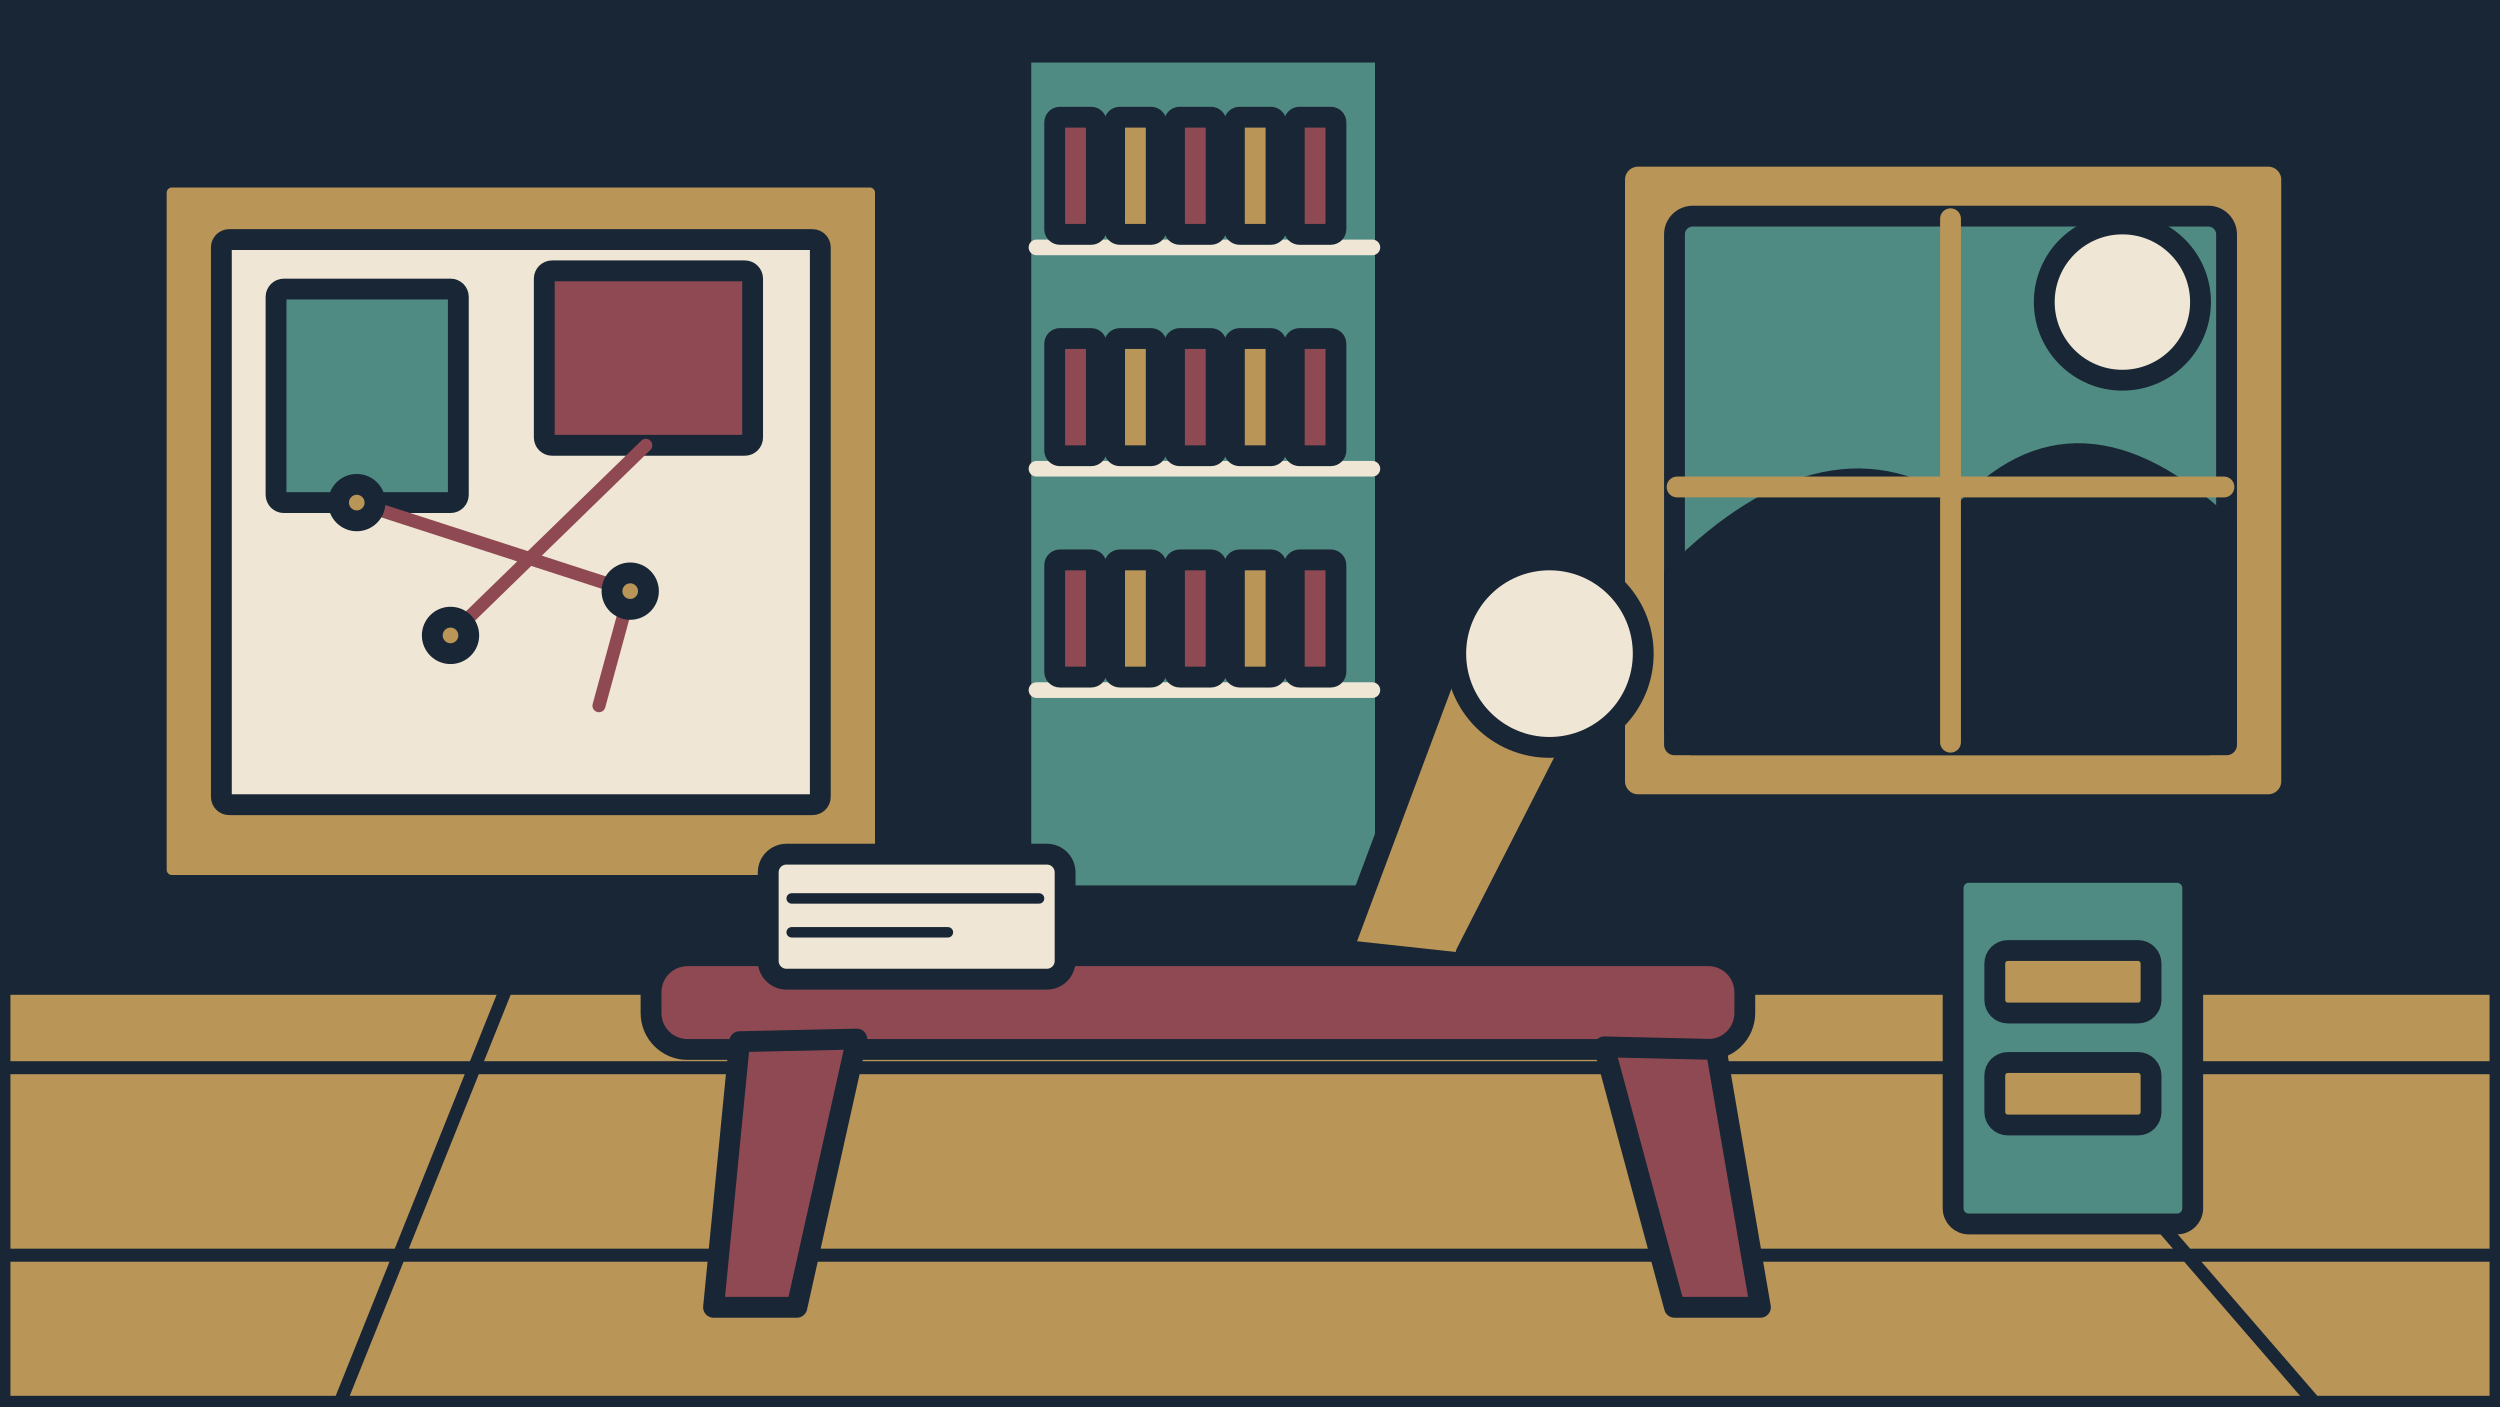
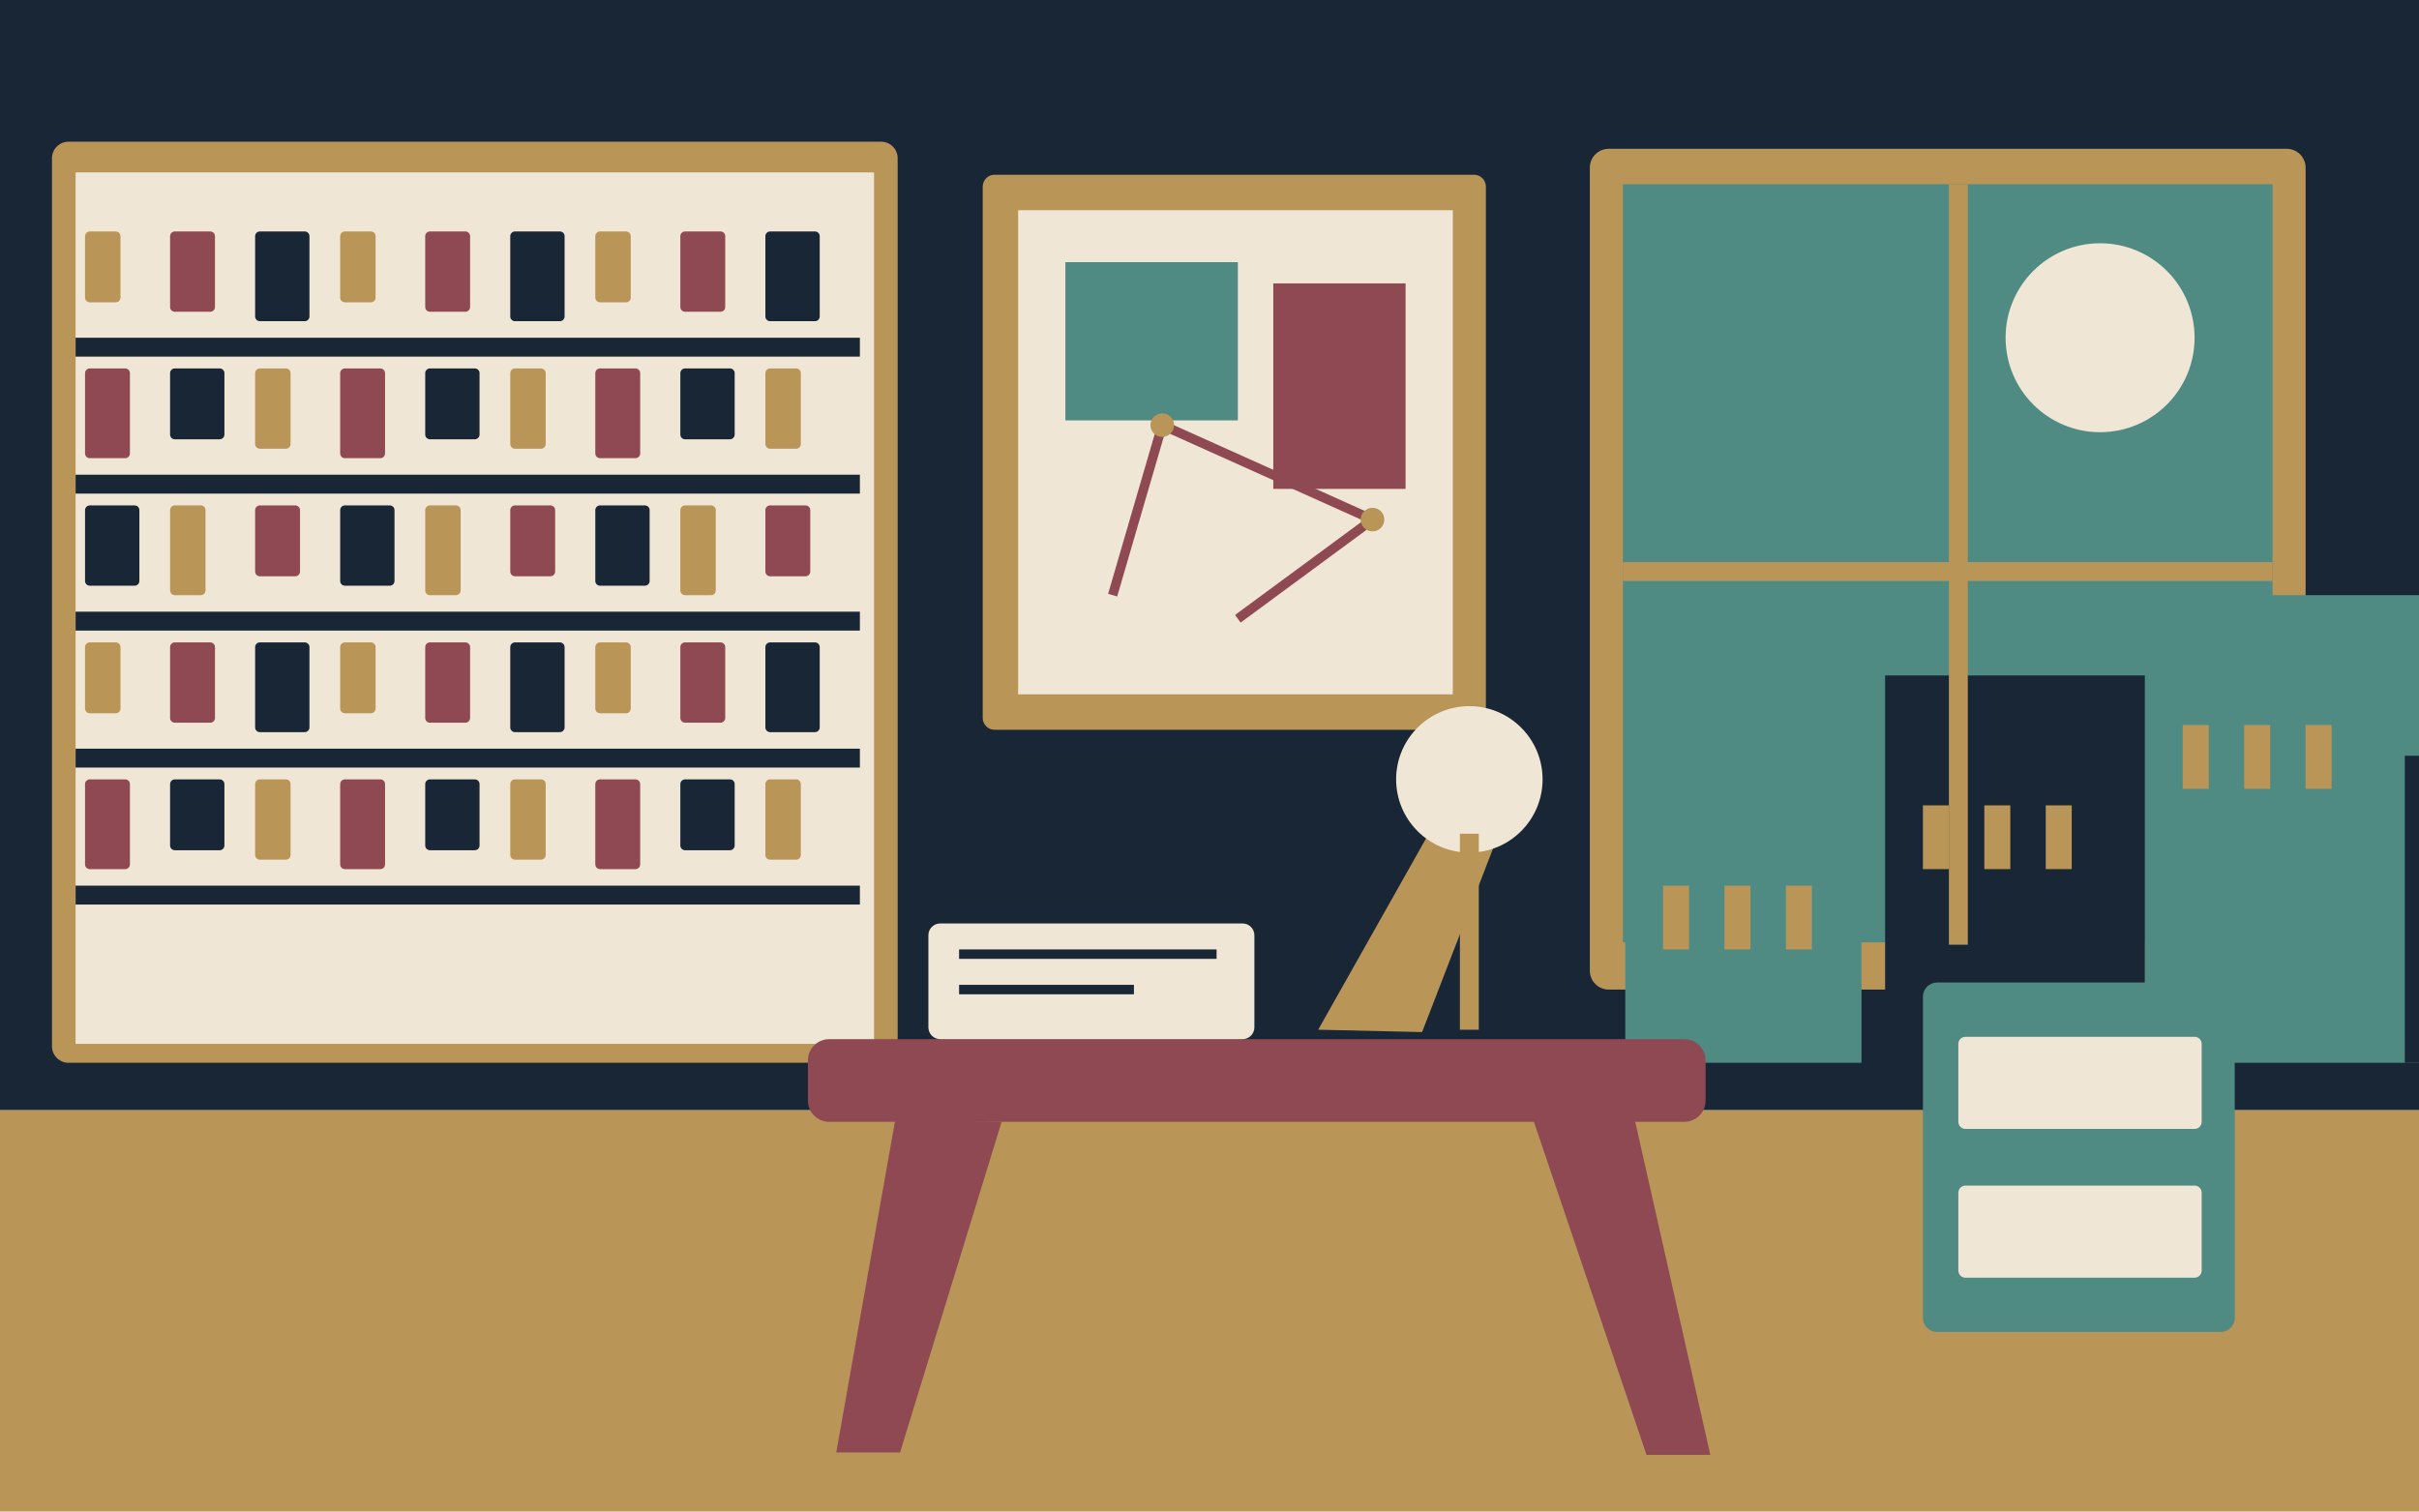
- <svg xmlns="http://www.w3.org/2000/svg" width="960" height="540" viewBox="0 0 960 540" role="img" aria-label="Oficina central del Archivo - referencia de escenario">
-   <g stroke="#182635" stroke-width="8" stroke-linejoin="round" stroke-linecap="round">
-     <rect x="0" y="0" width="960" height="540" fill="#F0E6D5" stroke="none" />
-     <rect x="0" y="0" width="960" height="378" fill="#182635" stroke="none" />
-     <path d="M0 378h960v162H0Z" fill="#B99558" />
-     <path d="M0 410h960M0 482h960M195 378l-65 162M750 378l140 162" stroke="#182635" stroke-width="5" fill="none" />
-     <rect x="620" y="60" width="260" height="249" rx="9" fill="#B99558" />
-     <rect x="643" y="83" width="212" height="203" rx="7" fill="#508B83" />
-     <circle cx="815" cy="116" r="30" fill="#F0E6D5" />
-     <path d="M643 221q60-60 110-23q44-50 102 5v83H643Z" fill="#182635" />
-     <path d="M749 84v201M644 187h210" stroke="#B99558" stroke-width="8" />
-     <rect x="60" y="68" width="280" height="272" rx="6" fill="#B99558" />
-     <rect x="85" y="92" width="230" height="217" rx="3" fill="#F0E6D5" />
-     <rect x="106" y="111" width="70" height="82" rx="3" fill="#508B83" />
-     <rect x="209" y="104" width="80" height="67" rx="3" fill="#8F4952" />
-     <path d="M137 193l105 34l-12 44M248 171l-75 73" stroke="#8F4952" stroke-width="5" fill="none" />
-     <circle cx="137" cy="193" r="7" fill="#B99558" />
-     <circle cx="242" cy="227" r="7" fill="#B99558" />
-     <circle cx="173" cy="244" r="7" fill="#B99558" />
-     <rect x="392" y="20" width="140" height="324" rx="4" fill="#508B83" />
-     <path d="M398 95h129" stroke="#F0E6D5" stroke-width="6" />
-     <rect x="405" y="45" width="16" height="45" rx="2" fill="#8F4952" />
-     <rect x="428" y="45" width="16" height="45" rx="2" fill="#B99558" />
-     <rect x="451" y="45" width="16" height="45" rx="2" fill="#8F4952" />
-     <rect x="474" y="45" width="16" height="45" rx="2" fill="#B99558" />
-     <rect x="497" y="45" width="16" height="45" rx="2" fill="#8F4952" />
-     <path d="M398 180h129" stroke="#F0E6D5" stroke-width="6" />
-     <rect x="405" y="130" width="16" height="45" rx="2" fill="#8F4952" />
-     <rect x="428" y="130" width="16" height="45" rx="2" fill="#B99558" />
-     <rect x="451" y="130" width="16" height="45" rx="2" fill="#8F4952" />
-     <rect x="474" y="130" width="16" height="45" rx="2" fill="#B99558" />
-     <rect x="497" y="130" width="16" height="45" rx="2" fill="#8F4952" />
-     <path d="M398 265h129" stroke="#F0E6D5" stroke-width="6" />
-     <rect x="405" y="215" width="16" height="45" rx="2" fill="#8F4952" />
-     <rect x="428" y="215" width="16" height="45" rx="2" fill="#B99558" />
-     <rect x="451" y="215" width="16" height="45" rx="2" fill="#8F4952" />
-     <rect x="474" y="215" width="16" height="45" rx="2" fill="#B99558" />
-     <rect x="497" y="215" width="16" height="45" rx="2" fill="#8F4952" />
-     <rect x="250" y="367" width="420" height="36" rx="14" fill="#8F4952" />
-     <path d="M284 400l-10 102h32l23-103ZM616 402l27 100h33l-17-99Z" fill="#8F4952" />
-     <rect x="295" y="328" width="114" height="48" rx="7" fill="#F0E6D5" />
-     <path d="M304 345h95M304 358h60" stroke-width="4" />
-     <path d="M517 361l40-107l49-8l11 14l-54 106" fill="#B99558" />
-     <circle cx="595" cy="251" r="36" fill="#F0E6D5" />
-     <rect x="750" y="335" width="92" height="135" rx="6" fill="#508B83" />
-     <rect x="766" y="365" width="60" height="24" rx="5" fill="#B99558" />
-     <rect x="766" y="408" width="60" height="24" rx="5" fill="#B99558" />
+ <svg xmlns="http://www.w3.org/2000/svg" width="1024" height="640" viewBox="0 0 1024 640" role="img" aria-label="Archivo central: biblioteca con ventana nocturna, iluminación cálida y tablero detectivesco">
+   <rect width="1024" height="640" fill="#F0E6D5" />
+   <rect y="470" width="1024" height="170" fill="#B99558" />
+   <rect width="1024" height="470" fill="#182635" />
+   <rect x="22" y="60" width="358" height="390" rx="7" fill="#B99558" />
+   <rect x="32" y="73" width="338" height="369" fill="#F0E6D5" />
+   <rect x="36" y="98" width="15" height="30" rx="2" fill="#B99558" />
+   <rect x="72" y="98" width="19" height="34" rx="2" fill="#8F4952" />
+   <rect x="108" y="98" width="23" height="38" rx="2" fill="#182635" />
+   <rect x="144" y="98" width="15" height="30" rx="2" fill="#B99558" />
+   <rect x="180" y="98" width="19" height="34" rx="2" fill="#8F4952" />
+   <rect x="216" y="98" width="23" height="38" rx="2" fill="#182635" />
+   <rect x="252" y="98" width="15" height="30" rx="2" fill="#B99558" />
+   <rect x="288" y="98" width="19" height="34" rx="2" fill="#8F4952" />
+   <rect x="324" y="98" width="23" height="38" rx="2" fill="#182635" />
+   <path d="M32 147h332" stroke="#182635" stroke-width="8" />
+   <rect x="36" y="156" width="19" height="38" rx="2" fill="#8F4952" />
+   <rect x="72" y="156" width="23" height="30" rx="2" fill="#182635" />
+   <rect x="108" y="156" width="15" height="34" rx="2" fill="#B99558" />
+   <rect x="144" y="156" width="19" height="38" rx="2" fill="#8F4952" />
+   <rect x="180" y="156" width="23" height="30" rx="2" fill="#182635" />
+   <rect x="216" y="156" width="15" height="34" rx="2" fill="#B99558" />
+   <rect x="252" y="156" width="19" height="38" rx="2" fill="#8F4952" />
+   <rect x="288" y="156" width="23" height="30" rx="2" fill="#182635" />
+   <rect x="324" y="156" width="15" height="34" rx="2" fill="#B99558" />
+   <path d="M32 205h332" stroke="#182635" stroke-width="8" />
+   <rect x="36" y="214" width="23" height="34" rx="2" fill="#182635" />
+   <rect x="72" y="214" width="15" height="38" rx="2" fill="#B99558" />
+   <rect x="108" y="214" width="19" height="30" rx="2" fill="#8F4952" />
+   <rect x="144" y="214" width="23" height="34" rx="2" fill="#182635" />
+   <rect x="180" y="214" width="15" height="38" rx="2" fill="#B99558" />
+   <rect x="216" y="214" width="19" height="30" rx="2" fill="#8F4952" />
+   <rect x="252" y="214" width="23" height="34" rx="2" fill="#182635" />
+   <rect x="288" y="214" width="15" height="38" rx="2" fill="#B99558" />
+   <rect x="324" y="214" width="19" height="30" rx="2" fill="#8F4952" />
+   <path d="M32 263h332" stroke="#182635" stroke-width="8" />
+   <rect x="36" y="272" width="15" height="30" rx="2" fill="#B99558" />
+   <rect x="72" y="272" width="19" height="34" rx="2" fill="#8F4952" />
+   <rect x="108" y="272" width="23" height="38" rx="2" fill="#182635" />
+   <rect x="144" y="272" width="15" height="30" rx="2" fill="#B99558" />
+   <rect x="180" y="272" width="19" height="34" rx="2" fill="#8F4952" />
+   <rect x="216" y="272" width="23" height="38" rx="2" fill="#182635" />
+   <rect x="252" y="272" width="15" height="30" rx="2" fill="#B99558" />
+   <rect x="288" y="272" width="19" height="34" rx="2" fill="#8F4952" />
+   <rect x="324" y="272" width="23" height="38" rx="2" fill="#182635" />
+   <path d="M32 321h332" stroke="#182635" stroke-width="8" />
+   <rect x="36" y="330" width="19" height="38" rx="2" fill="#8F4952" />
+   <rect x="72" y="330" width="23" height="30" rx="2" fill="#182635" />
+   <rect x="108" y="330" width="15" height="34" rx="2" fill="#B99558" />
+   <rect x="144" y="330" width="19" height="38" rx="2" fill="#8F4952" />
+   <rect x="180" y="330" width="23" height="30" rx="2" fill="#182635" />
+   <rect x="216" y="330" width="15" height="34" rx="2" fill="#B99558" />
+   <rect x="252" y="330" width="19" height="38" rx="2" fill="#8F4952" />
+   <rect x="288" y="330" width="23" height="30" rx="2" fill="#182635" />
+   <rect x="324" y="330" width="15" height="34" rx="2" fill="#B99558" />
+   <path d="M32 379h332" stroke="#182635" stroke-width="8" />
+   <rect x="673" y="63" width="303" height="356" rx="8" fill="#B99558" />
+   <rect x="687" y="78" width="275" height="321" fill="#508B83" />
+   <circle cx="889" cy="143" r="40" fill="#F0E6D5" />
+   <g transform="translate(688 160)">
+     <rect x="0" y="160" width="100" height="130" fill="#508B83" />
+     <rect x="16" y="215" width="11" height="27" fill="#B99558" />
+     <rect x="42" y="215" width="11" height="27" fill="#B99558" />
+     <rect x="68" y="215" width="11" height="27" fill="#B99558" />
+     <rect x="110" y="126" width="110" height="164" fill="#182635" />
+     <rect x="126" y="181" width="11" height="27" fill="#B99558" />
+     <rect x="152" y="181" width="11" height="27" fill="#B99558" />
+     <rect x="178" y="181" width="11" height="27" fill="#B99558" />
+     <rect x="220" y="92" width="120" height="198" fill="#508B83" />
+     <rect x="236" y="147" width="11" height="27" fill="#B99558" />
+     <rect x="262" y="147" width="11" height="27" fill="#B99558" />
+     <rect x="288" y="147" width="11" height="27" fill="#B99558" />
+     <rect x="330" y="160" width="100" height="130" fill="#182635" />
+     <rect x="346" y="215" width="11" height="27" fill="#B99558" />
+     <rect x="372" y="215" width="11" height="27" fill="#B99558" />
+     <rect x="398" y="215" width="11" height="27" fill="#B99558" />
+     <rect x="440" y="126" width="110" height="164" fill="#508B83" />
+     <rect x="456" y="181" width="11" height="27" fill="#B99558" />
+     <rect x="482" y="181" width="11" height="27" fill="#B99558" />
+     <rect x="508" y="181" width="11" height="27" fill="#B99558" />
+     <rect x="550" y="92" width="120" height="198" fill="#182635" />
+     <rect x="566" y="147" width="11" height="27" fill="#B99558" />
+     <rect x="592" y="147" width="11" height="27" fill="#B99558" />
+     <rect x="618" y="147" width="11" height="27" fill="#B99558" />
+     <rect x="660" y="160" width="100" height="130" fill="#508B83" />
+     <rect x="676" y="215" width="11" height="27" fill="#B99558" />
+     <rect x="702" y="215" width="11" height="27" fill="#B99558" />
+     <rect x="728" y="215" width="11" height="27" fill="#B99558" />
+     <rect x="770" y="126" width="110" height="164" fill="#182635" />
+     <rect x="786" y="181" width="11" height="27" fill="#B99558" />
+     <rect x="812" y="181" width="11" height="27" fill="#B99558" />
+     <rect x="838" y="181" width="11" height="27" fill="#B99558" />
+     <rect x="880" y="92" width="120" height="198" fill="#508B83" />
+     <rect x="896" y="147" width="11" height="27" fill="#B99558" />
+     <rect x="922" y="147" width="11" height="27" fill="#B99558" />
+     <rect x="948" y="147" width="11" height="27" fill="#B99558" />
  </g>
+   <path d="M829 78v322 M687 242h275" stroke="#B99558" stroke-width="8" fill="none" />
+   <rect x="416" y="74" width="213" height="235" rx="5" fill="#B99558" />
+   <rect x="431" y="89" width="184" height="205" fill="#F0E6D5" />
+   <rect x="451" y="111" width="73" height="67" fill="#508B83" />
+   <rect x="539" y="120" width="56" height="87" fill="#8F4952" />
+   <path d="M492 180l89 40l-57 42M492 180l-21 72" stroke="#8F4952" stroke-width="4" fill="none" />
+   <circle cx="492" cy="180" r="5" fill="#B99558" />
+   <circle cx="581" cy="220" r="5" fill="#B99558" />
+   <rect x="342" y="440" width="380" height="35" rx="9" fill="#8F4952" />
+   <path d="M379 474L354 615h27l43-140 M649 474l48 142h27l-32-142" fill="#8F4952" />
+   <rect x="393" y="391" width="138" height="49" rx="5" fill="#F0E6D5" />
+   <path d="M406 404h109M406 419h74" stroke="#182635" stroke-width="4" fill="none" />
+   <path d="M558 436l53-94l25 7l-34 88" fill="#B99558" />
+   <circle cx="622" cy="330" r="31" fill="#F0E6D5" />
+   <path d="M622 353v83" stroke="#B99558" stroke-width="8" />
+   <rect x="814" y="416" width="132" height="148" rx="6" fill="#508B83" />
+   <rect x="829" y="439" width="103" height="39" rx="3" fill="#F0E6D5" />
+   <rect x="829" y="502" width="103" height="39" rx="3" fill="#F0E6D5" />
</svg>
